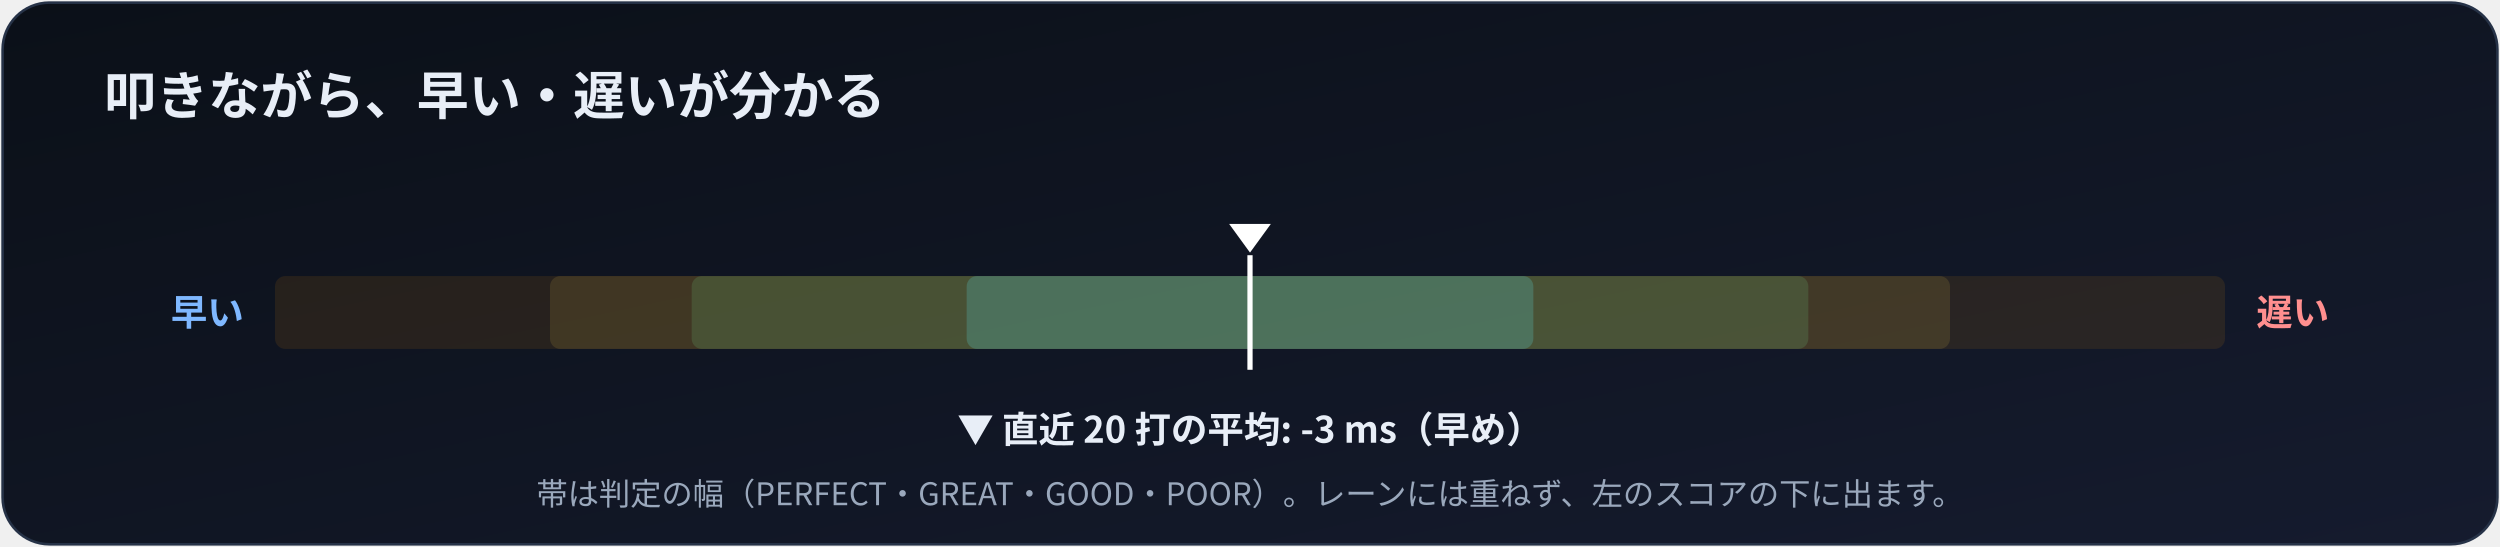
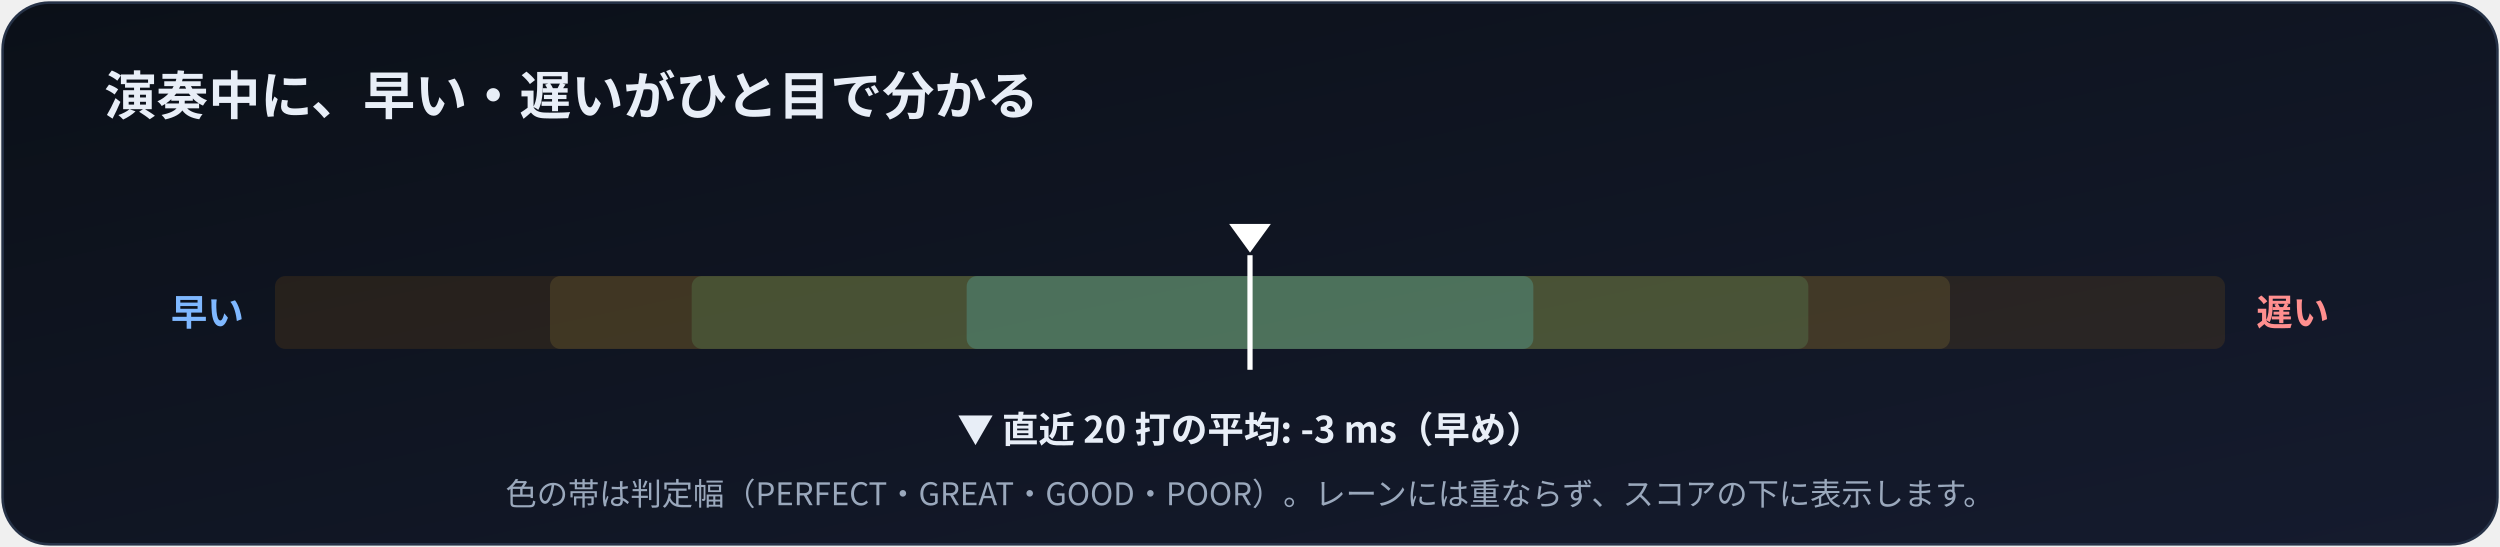
<svg xmlns="http://www.w3.org/2000/svg" width="960" height="210" viewBox="0 0 960 210" role="img" aria-labelledby="title desc">
  <style>
text{font-family:'Hiragino Sans','Hiragino Kaku Gothic ProN','Yu Gothic UI','Yu Gothic','Meiryo','Noto Sans JP','Noto Sans CJK JP',system-ui,sans-serif}
.mono{font-family:'JetBrains Mono','SF Mono','Cascadia Mono',Consolas,Menlo,monospace}
.fb{transform-box:fill-box;transform-origin:50% 50%}
@keyframes tk{0%{opacity:1}50.00%{opacity:0}100%{opacity:0}}.tk{opacity:0;animation:tk 8.0s linear infinite}
@keyframes av{0.0%{transform:translateX(0.0px)}12.5%{transform:translateX(-56.1px)}25.0%{transform:translateX(-40.8px)}37.5%{transform:translateX(-24.3px)}50.0%{transform:translateX(-25.0px)}62.5%{transform:translateX(-19.9px)}75.0%{transform:translateX(-13.1px)}87.5%{transform:translateX(-6.7px)}100.0%{transform:translateX(-10.2px)}}.av{animation:av 8.0s ease-in-out infinite}
@media (prefers-reduced-motion:reduce){*{animation:none!important}}
</style>
  <defs>
    <linearGradient id="bg1" x1="0" y1="0" x2="1" y2="1">
      <stop offset="0" stop-color="#0B1018" />
      <stop offset="1" stop-color="#151B2E" />
    </linearGradient>
  </defs>
  <rect x="1" y="1" width="958" height="208" rx="18" fill="url(#bg1)" stroke="#263247" />
-   <text x="40" y="44" font-size="20" fill="#E8EEF7" font-weight="800" text-anchor="start">叩きながら、早い・遅いが分かる</text>
+   <text x="40" y="44" font-size="20" fill="#E8EEF7" font-weight="800" text-anchor="start">演奏中に、早い・遅いがひと目で分かる</text>
  <rect x="105.6" y="106" width="748.8" height="28" rx="4" fill="#FF9800" fill-opacity="0.1" />
  <rect x="211.2" y="106" width="537.6" height="28" rx="4" fill="#FFD54F" fill-opacity="0.12" />
  <rect x="265.6" y="106" width="428.8" height="28" rx="4" fill="#7CF29A" fill-opacity="0.14" />
  <rect x="371.2" y="106" width="217.6" height="28" rx="4" fill="#5CE1E6" fill-opacity="0.22" />
  <line x1="480" y1="98" x2="480" y2="142" stroke="#fff" stroke-width="2" />
  <text x="93.6" y="125" font-size="14" fill="#7FB8FF" font-weight="800" text-anchor="end">早い</text>
  <text x="866.4" y="125" font-size="14" fill="#FF8F8F" font-weight="800" text-anchor="start">遅い</text>
  <rect class="tk" style="animation-delay:-7.900s" x="386.3" y="104" width="3" height="32" fill="#5CE1E6" />
  <rect class="tk" style="animation-delay:-7.554s" x="473.4" y="104" width="3" height="32" fill="#5CE1E6" />
  <rect class="tk" style="animation-delay:-7.290s" x="380.6" y="104" width="3" height="32" fill="#5CE1E6" />
  <rect class="tk" style="animation-delay:-7.077s" x="449.3" y="104" width="3" height="32" fill="#5CE1E6" />
  <rect class="tk" style="animation-delay:-6.804s" x="386.8" y="104" width="3" height="32" fill="#5CE1E6" />
  <rect class="tk" style="animation-delay:-6.608s" x="382.6" y="104" width="3" height="32" fill="#5CE1E6" />
  <rect class="tk" style="animation-delay:-6.373s" x="536.3" y="104" width="3" height="32" fill="#5CE1E6" />
  <rect class="tk" style="animation-delay:-6.068s" x="506.3" y="104" width="3" height="32" fill="#5CE1E6" />
  <rect class="tk" style="animation-delay:-5.881s" x="592.7" y="104" width="3" height="32" fill="#7CF29A" />
  <rect class="tk" style="animation-delay:-5.583s" x="437.2" y="104" width="3" height="32" fill="#5CE1E6" />
  <rect class="tk" style="animation-delay:-5.292s" x="458.1" y="104" width="3" height="32" fill="#5CE1E6" />
  <rect class="tk" style="animation-delay:-5.017s" x="460.8" y="104" width="3" height="32" fill="#5CE1E6" />
  <rect class="tk" style="animation-delay:-4.826s" x="467.8" y="104" width="3" height="32" fill="#5CE1E6" />
  <rect class="tk" style="animation-delay:-4.641s" x="490.6" y="104" width="3" height="32" fill="#5CE1E6" />
  <rect class="tk" style="animation-delay:-4.377s" x="355.5" y="104" width="3" height="32" fill="#7CF29A" />
  <rect class="tk" style="animation-delay:-4.104s" x="491.1" y="104" width="3" height="32" fill="#5CE1E6" />
  <rect class="tk" style="animation-delay:-3.809s" x="372.7" y="104" width="3" height="32" fill="#5CE1E6" />
  <rect class="tk" style="animation-delay:-3.546s" x="453.0" y="104" width="3" height="32" fill="#5CE1E6" />
  <rect class="tk" style="animation-delay:-3.316s" x="632.4" y="104" width="3" height="32" fill="#7CF29A" />
  <rect class="tk" style="animation-delay:-2.985s" x="450.3" y="104" width="3" height="32" fill="#5CE1E6" />
  <rect class="tk" style="animation-delay:-2.678s" x="437.2" y="104" width="3" height="32" fill="#5CE1E6" />
  <rect class="tk" style="animation-delay:-2.446s" x="488.9" y="104" width="3" height="32" fill="#5CE1E6" />
  <rect class="tk" style="animation-delay:-2.253s" x="458.5" y="104" width="3" height="32" fill="#5CE1E6" />
  <rect class="tk" style="animation-delay:-1.920s" x="398.2" y="104" width="3" height="32" fill="#5CE1E6" />
  <rect class="tk" style="animation-delay:-1.671s" x="554.7" y="104" width="3" height="32" fill="#5CE1E6" />
  <rect class="tk" style="animation-delay:-1.491s" x="425.4" y="104" width="3" height="32" fill="#5CE1E6" />
  <rect class="tk" style="animation-delay:-1.273s" x="504.7" y="104" width="3" height="32" fill="#5CE1E6" />
  <rect class="tk" style="animation-delay:-0.917s" x="420.1" y="104" width="3" height="32" fill="#5CE1E6" />
  <rect class="tk" style="animation-delay:-0.665s" x="521.6" y="104" width="3" height="32" fill="#5CE1E6" />
  <rect class="tk" style="animation-delay:-0.345s" x="486.9" y="104" width="3" height="32" fill="#5CE1E6" />
  <rect class="tk" style="animation-delay:-0.116s" x="494.7" y="104" width="3" height="32" fill="#5CE1E6" />
  <g class="av">
    <path d="M472 86 h16 l-8 11 z" fill="#fff" />
  </g>
  <text x="480" y="170" font-size="14" fill="#E8EEF7" font-weight="700" text-anchor="middle">▼ 直近 20 打の平均: -3 ms（早め）</text>
-   <text x="480" y="194" font-size="12" fill="#9AA8BC" font-weight="400" text-anchor="middle">帯は判定の幅（PERFECT・GREAT・GOOD・POOR）。レーンには重ねず、左のスコアの下に出ます。</text>
+   <text x="480" y="194" font-size="12" fill="#9AA8BC" font-weight="400" text-anchor="middle">色の帯は判定幅（PERFECT・GREAT・GOOD・POOR）。レーンには重ならず、スコアの下に表示します。</text>
</svg>
